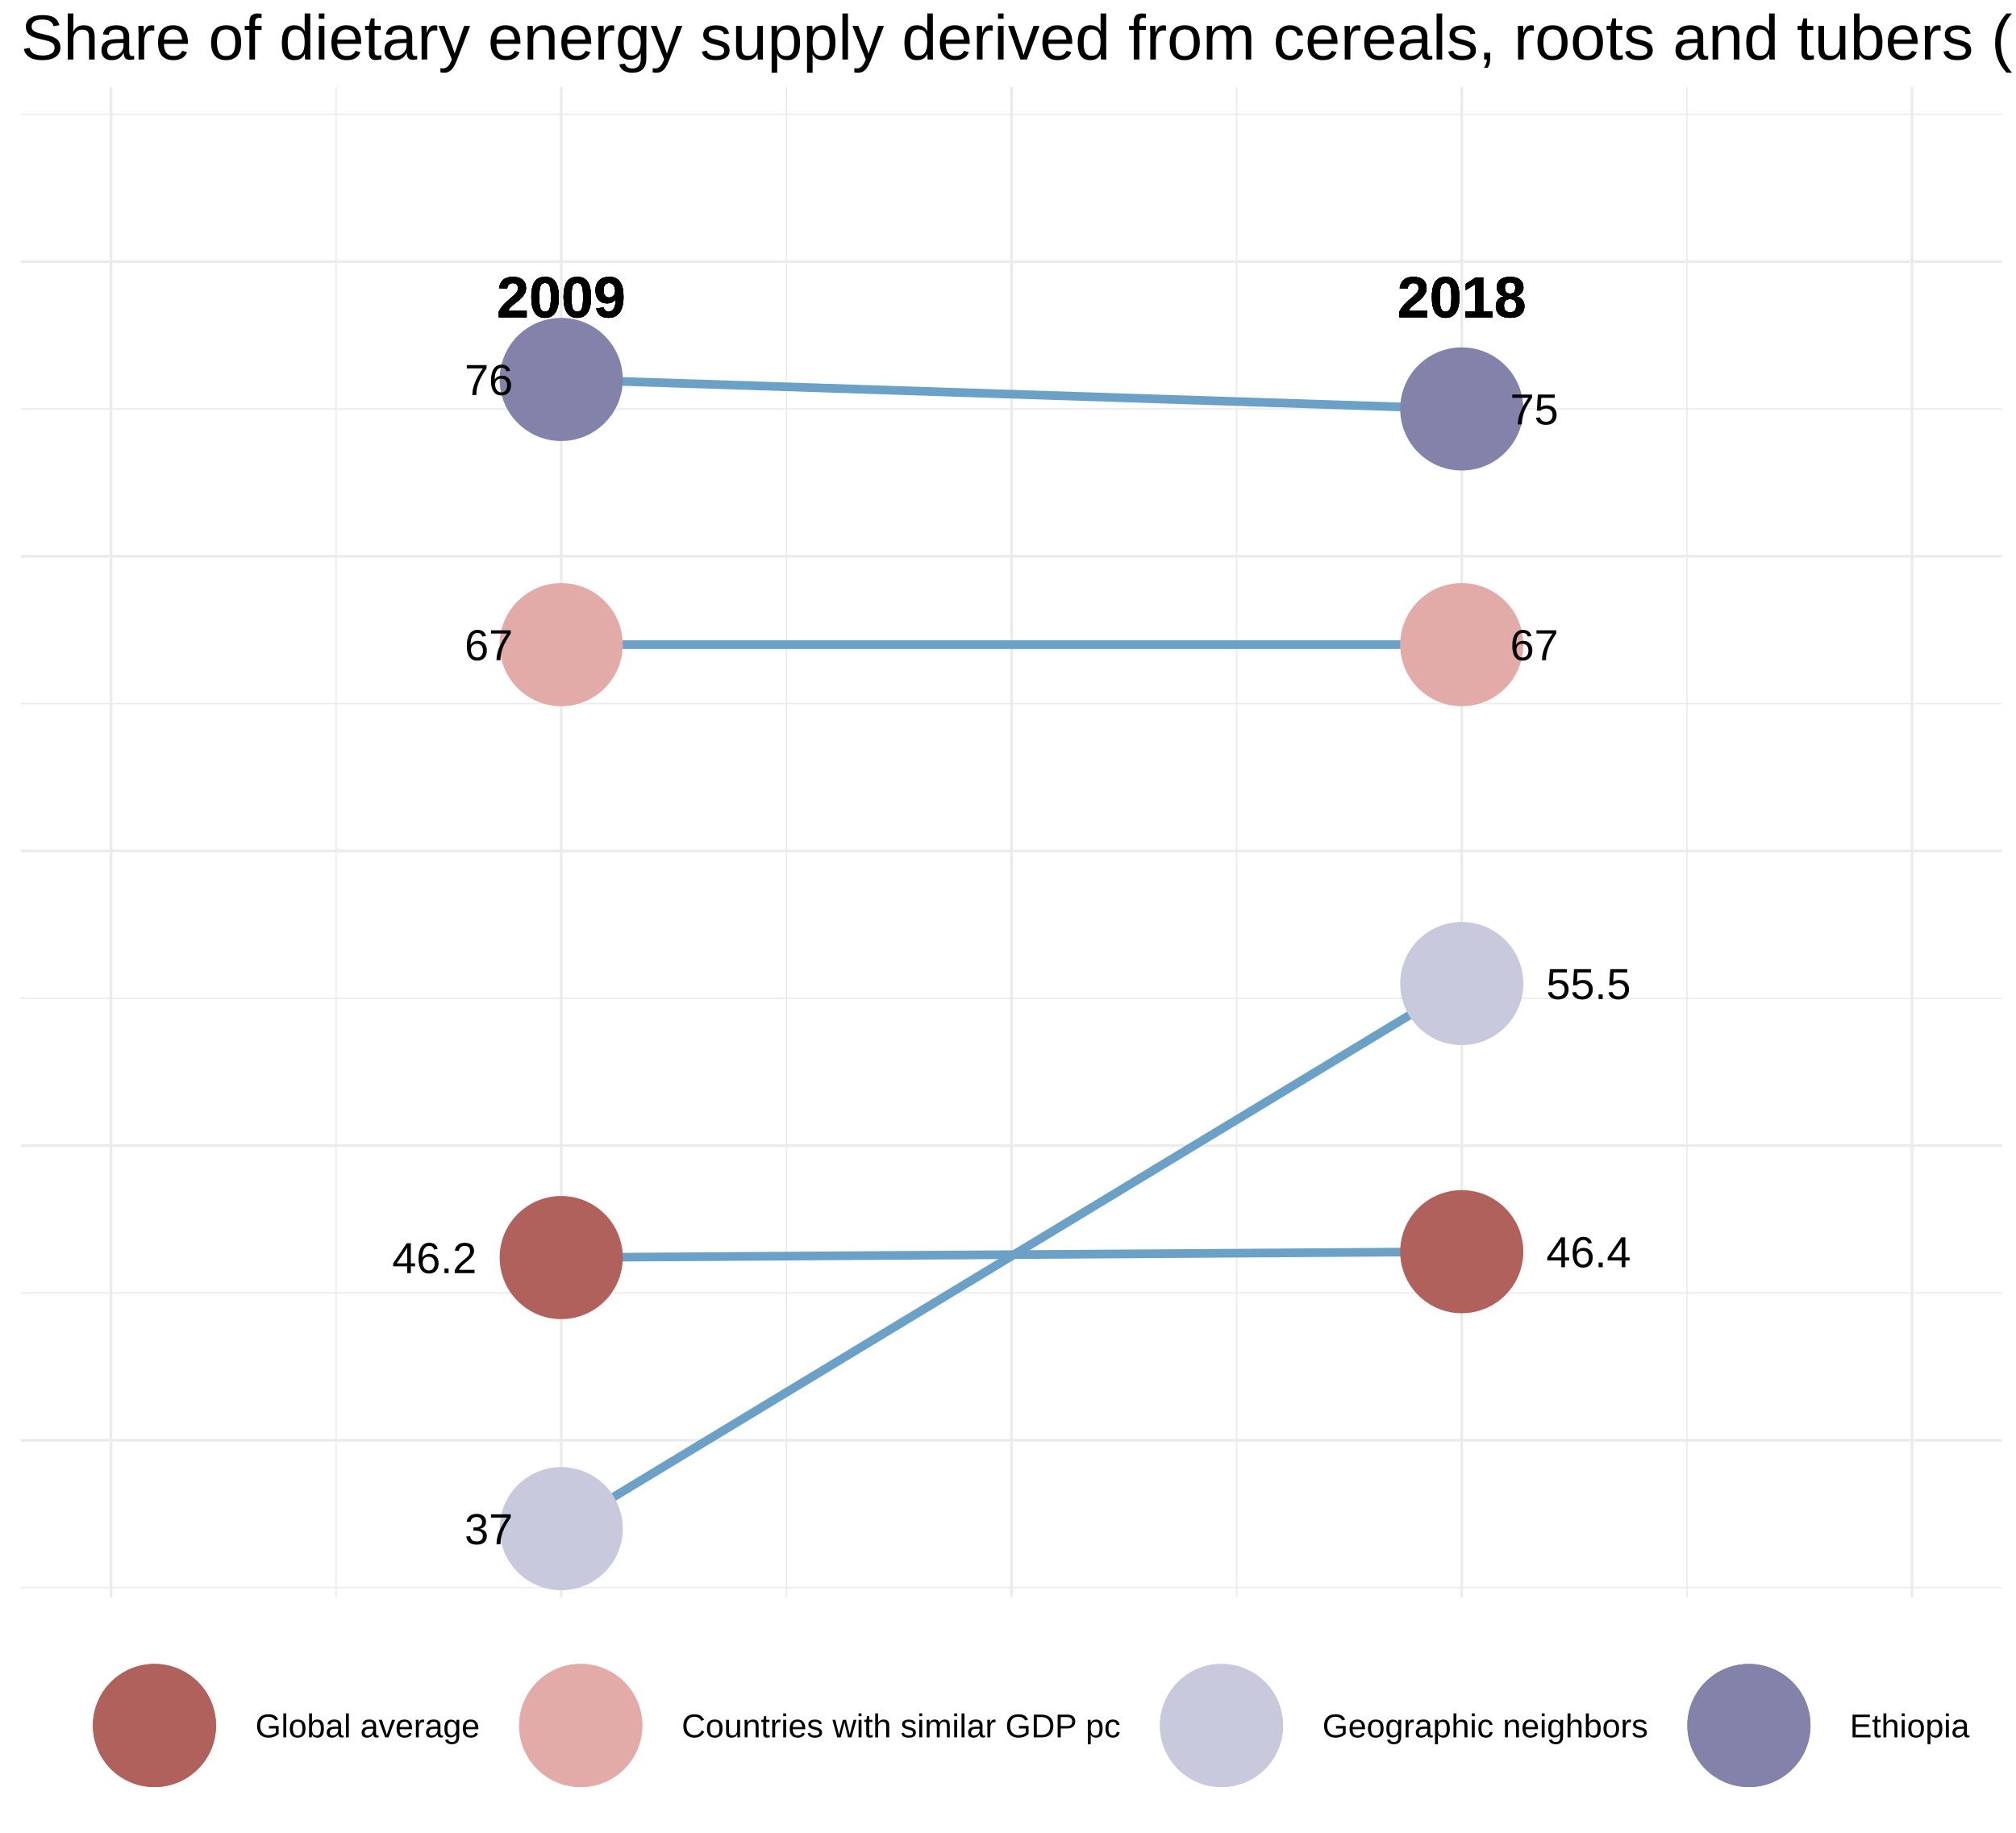
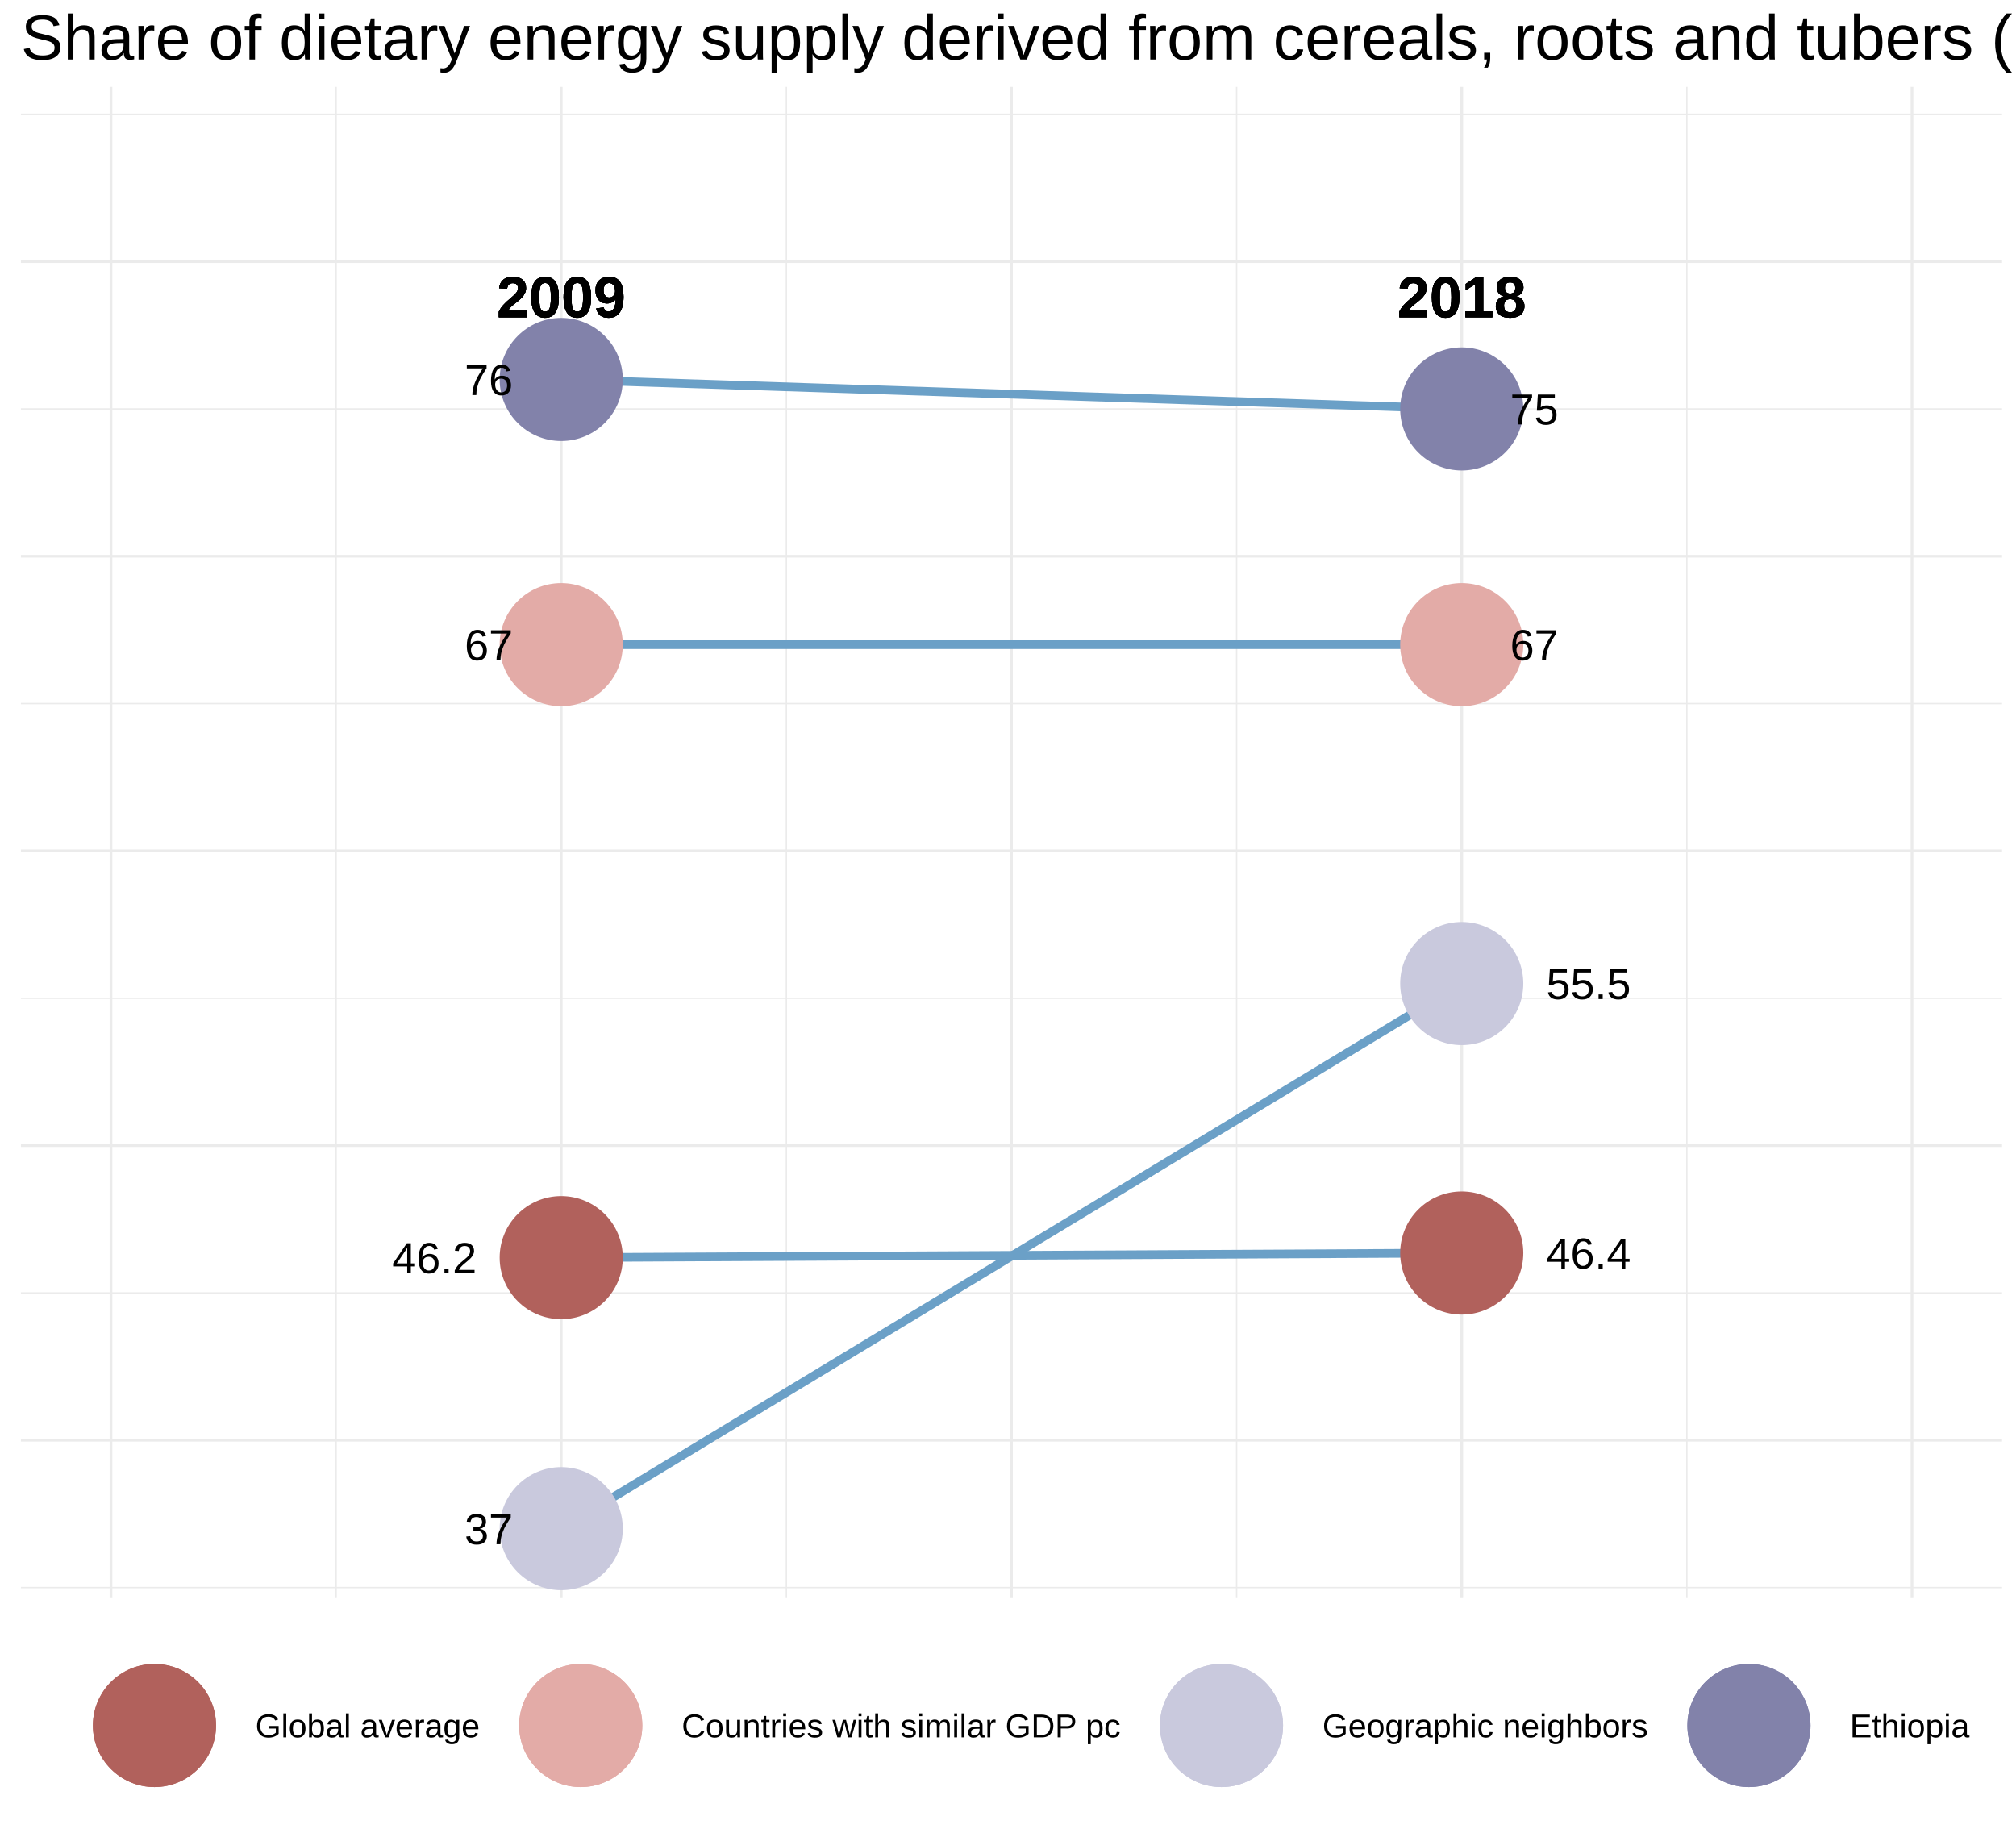
<svg xmlns="http://www.w3.org/2000/svg" class="svglite" width="792.00pt" height="720.00pt" viewBox="0 0 792.00 720.00">
  <defs>
    <style type="text/css">
    .svglite line, .svglite polyline, .svglite polygon, .svglite path, .svglite rect, .svglite circle {
      fill: none;
      stroke: #000000;
      stroke-linecap: round;
      stroke-linejoin: round;
      stroke-miterlimit: 10.00;
    }
    .svglite text {
      white-space: pre;
    }
  </style>
  </defs>
  <rect width="100%" height="100%" style="stroke: none; fill: none;" />
  <defs>
    <clipPath id="cpMC4wMHw3OTIuMDB8MC4wMHw3MjAuMDA=">
      <rect x="0.00" y="0.00" width="792.00" height="720.00" />
    </clipPath>
  </defs>
  <g clip-path="url(#cpMC4wMHw3OTIuMDB8MC4wMHw3MjAuMDA=)">
</g>
  <defs>
    <clipPath id="cpOC4yMnw3ODYuNTJ8MzQuMTJ8NjI3LjUw">
      <rect x="8.22" y="34.12" width="778.30" height="593.38" />
    </clipPath>
  </defs>
  <g clip-path="url(#cpOC4yMnw3ODYuNTJ8MzQuMTJ8NjI3LjUw)">
    <polyline points="8.22,623.68 786.52,623.68 " style="stroke-width: 0.53; stroke: #EBEBEB; stroke-linecap: butt;" />
    <polyline points="8.22,507.92 786.52,507.92 " style="stroke-width: 0.53; stroke: #EBEBEB; stroke-linecap: butt;" />
    <polyline points="8.22,392.16 786.52,392.16 " style="stroke-width: 0.53; stroke: #EBEBEB; stroke-linecap: butt;" />
    <polyline points="8.22,276.40 786.52,276.40 " style="stroke-width: 0.53; stroke: #EBEBEB; stroke-linecap: butt;" />
    <polyline points="8.22,160.65 786.52,160.65 " style="stroke-width: 0.53; stroke: #EBEBEB; stroke-linecap: butt;" />
    <polyline points="8.22,44.89 786.52,44.89 " style="stroke-width: 0.53; stroke: #EBEBEB; stroke-linecap: butt;" />
    <polyline points="132.04,627.50 132.04,34.12 " style="stroke-width: 0.53; stroke: #EBEBEB; stroke-linecap: butt;" />
    <polyline points="308.93,627.50 308.93,34.12 " style="stroke-width: 0.53; stroke: #EBEBEB; stroke-linecap: butt;" />
    <polyline points="485.81,627.50 485.81,34.12 " style="stroke-width: 0.53; stroke: #EBEBEB; stroke-linecap: butt;" />
    <polyline points="662.70,627.50 662.70,34.12 " style="stroke-width: 0.53; stroke: #EBEBEB; stroke-linecap: butt;" />
    <polyline points="8.22,565.80 786.52,565.80 " style="stroke-width: 1.07; stroke: #EBEBEB; stroke-linecap: butt;" />
    <polyline points="8.22,450.04 786.52,450.04 " style="stroke-width: 1.07; stroke: #EBEBEB; stroke-linecap: butt;" />
    <polyline points="8.22,334.28 786.52,334.28 " style="stroke-width: 1.07; stroke: #EBEBEB; stroke-linecap: butt;" />
    <polyline points="8.22,218.53 786.52,218.53 " style="stroke-width: 1.07; stroke: #EBEBEB; stroke-linecap: butt;" />
    <polyline points="8.22,102.77 786.52,102.77 " style="stroke-width: 1.07; stroke: #EBEBEB; stroke-linecap: butt;" />
    <polyline points="43.60,627.50 43.60,34.12 " style="stroke-width: 1.07; stroke: #EBEBEB; stroke-linecap: butt;" />
    <polyline points="220.48,627.50 220.48,34.12 " style="stroke-width: 1.07; stroke: #EBEBEB; stroke-linecap: butt;" />
    <polyline points="397.37,627.50 397.37,34.12 " style="stroke-width: 1.07; stroke: #EBEBEB; stroke-linecap: butt;" />
    <polyline points="574.26,627.50 574.26,34.12 " style="stroke-width: 1.07; stroke: #EBEBEB; stroke-linecap: butt;" />
    <polyline points="751.14,627.50 751.14,34.12 " style="stroke-width: 1.07; stroke: #EBEBEB; stroke-linecap: butt;" />
    <line x1="220.48" y1="149.07" x2="574.26" y2="160.65" style="stroke-width: 3.41; stroke: #6BA0C7; stroke-linecap: butt;" />
    <line x1="220.48" y1="253.25" x2="574.26" y2="253.25" style="stroke-width: 3.41; stroke: #6BA0C7; stroke-linecap: butt;" />
    <line x1="220.48" y1="600.53" x2="574.26" y2="386.38" style="stroke-width: 3.41; stroke: #6BA0C7; stroke-linecap: butt;" />
-     <line x1="220.48" y1="494.03" x2="574.26" y2="491.72" style="stroke-width: 3.41; stroke: #6BA0C7; stroke-linecap: butt;" />
+     <line x1="220.48" y1="494.05" x2="574.26" y2="492.24" style="stroke-width: 3.41; stroke: #6BA0C7; stroke-linecap: butt;" />
    <circle cx="220.48" cy="149.07" r="23.83" style="stroke-width: 0.71; stroke: #8282AA; fill: #8282AA;" />
    <circle cx="220.48" cy="253.25" r="23.83" style="stroke-width: 0.71; stroke: #E3ABA7; fill: #E3ABA7;" />
    <circle cx="220.48" cy="600.53" r="23.83" style="stroke-width: 0.71; stroke: #C9C9DD; fill: #C9C9DD;" />
-     <circle cx="220.48" cy="494.03" r="23.83" style="stroke-width: 0.71; stroke: #B1615C; fill: #B1615C;" />
+     <circle cx="220.48" cy="494.05" r="23.83" style="stroke-width: 0.71; stroke: #B1615C; fill: #B1615C;" />
    <circle cx="574.26" cy="160.65" r="23.83" style="stroke-width: 0.71; stroke: #8282AA; fill: #8282AA;" />
    <circle cx="574.26" cy="253.25" r="23.83" style="stroke-width: 0.71; stroke: #E3ABA7; fill: #E3ABA7;" />
    <circle cx="574.26" cy="386.38" r="23.83" style="stroke-width: 0.71; stroke: #C9C9DD; fill: #C9C9DD;" />
-     <circle cx="574.26" cy="491.72" r="23.83" style="stroke-width: 0.71; stroke: #B1615C; fill: #B1615C;" />
+     <circle cx="574.26" cy="492.24" r="23.83" style="stroke-width: 0.71; stroke: #B1615C; fill: #B1615C;" />
    <text x="201.50" y="155.18" text-anchor="end" style="font-size: 17.07px; font-family: &quot;Arial&quot;;" textLength="18.98px" lengthAdjust="spacingAndGlyphs">76</text>
    <text x="201.50" y="259.36" text-anchor="end" style="font-size: 17.07px; font-family: &quot;Arial&quot;;" textLength="18.98px" lengthAdjust="spacingAndGlyphs">67</text>
    <text x="201.50" y="606.64" text-anchor="end" style="font-size: 17.07px; font-family: &quot;Arial&quot;;" textLength="18.98px" lengthAdjust="spacingAndGlyphs">37</text>
-     <text x="187.28" y="500.14" text-anchor="end" style="font-size: 17.07px; font-family: &quot;Arial&quot;;" textLength="33.21px" lengthAdjust="spacingAndGlyphs">46.2</text>
+     <text x="187.28" y="500.16" text-anchor="end" style="font-size: 17.07px; font-family: &quot;Arial&quot;;" textLength="33.21px" lengthAdjust="spacingAndGlyphs">46.2</text>
    <text x="593.24" y="166.75" style="font-size: 17.07px; font-family: &quot;Arial&quot;;" textLength="18.98px" lengthAdjust="spacingAndGlyphs">75</text>
    <text x="593.24" y="259.36" style="font-size: 17.07px; font-family: &quot;Arial&quot;;" textLength="18.98px" lengthAdjust="spacingAndGlyphs">67</text>
    <text x="607.46" y="392.48" style="font-size: 17.07px; font-family: &quot;Arial&quot;;" textLength="33.21px" lengthAdjust="spacingAndGlyphs">55.5</text>
-     <text x="607.46" y="497.82" style="font-size: 17.07px; font-family: &quot;Arial&quot;;" textLength="33.21px" lengthAdjust="spacingAndGlyphs">46.4</text>
+     <text x="607.46" y="498.35" style="font-size: 17.07px; font-family: &quot;Arial&quot;;" textLength="33.21px" lengthAdjust="spacingAndGlyphs">46.4</text>
    <text x="220.48" y="124.64" text-anchor="middle" style="font-size: 22.76px; font-weight: bold; font-family: &quot;Arial&quot;;" textLength="50.60px" lengthAdjust="spacingAndGlyphs">2009</text>
    <text x="220.48" y="124.64" text-anchor="middle" style="font-size: 22.76px; font-weight: bold; font-family: &quot;Arial&quot;;" textLength="50.60px" lengthAdjust="spacingAndGlyphs">2009</text>
    <text x="220.48" y="124.64" text-anchor="middle" style="font-size: 22.76px; font-weight: bold; font-family: &quot;Arial&quot;;" textLength="50.60px" lengthAdjust="spacingAndGlyphs">2009</text>
    <text x="220.48" y="124.64" text-anchor="middle" style="font-size: 22.76px; font-weight: bold; font-family: &quot;Arial&quot;;" textLength="50.60px" lengthAdjust="spacingAndGlyphs">2009</text>
    <text x="574.26" y="124.64" text-anchor="middle" style="font-size: 22.76px; font-weight: bold; font-family: &quot;Arial&quot;;" textLength="50.60px" lengthAdjust="spacingAndGlyphs">2018</text>
    <text x="574.26" y="124.64" text-anchor="middle" style="font-size: 22.76px; font-weight: bold; font-family: &quot;Arial&quot;;" textLength="50.60px" lengthAdjust="spacingAndGlyphs">2018</text>
    <text x="574.26" y="124.64" text-anchor="middle" style="font-size: 22.76px; font-weight: bold; font-family: &quot;Arial&quot;;" textLength="50.60px" lengthAdjust="spacingAndGlyphs">2018</text>
    <text x="574.26" y="124.64" text-anchor="middle" style="font-size: 22.76px; font-weight: bold; font-family: &quot;Arial&quot;;" textLength="50.60px" lengthAdjust="spacingAndGlyphs">2018</text>
  </g>
  <g clip-path="url(#cpMC4wMHw3OTIuMDB8MC4wMHw3MjAuMDA=)">
    <circle cx="60.68" cy="677.86" r="23.83" style="stroke-width: 0.71; stroke: #B1615C; fill: #B1615C;" />
    <circle cx="60.68" cy="677.86" r="23.83" style="stroke-width: 0.71; stroke: #B1615C; fill: #B1615C;" />
    <circle cx="228.14" cy="677.86" r="23.83" style="stroke-width: 0.71; stroke: #E3ABA7; fill: #E3ABA7;" />
    <circle cx="228.14" cy="677.86" r="23.83" style="stroke-width: 0.71; stroke: #E3ABA7; fill: #E3ABA7;" />
    <circle cx="479.87" cy="677.86" r="23.83" style="stroke-width: 0.71; stroke: #C9C9DD; fill: #C9C9DD;" />
    <circle cx="479.87" cy="677.86" r="23.83" style="stroke-width: 0.71; stroke: #C9C9DD; fill: #C9C9DD;" />
    <circle cx="687.08" cy="677.86" r="23.83" style="stroke-width: 0.71; stroke: #8282AA; fill: #8282AA;" />
    <circle cx="687.08" cy="677.86" r="23.83" style="stroke-width: 0.71; stroke: #8282AA; fill: #8282AA;" />
    <text x="100.33" y="682.51" style="font-size: 13.00px; font-family: &quot;Arial&quot;;" textLength="88.16px" lengthAdjust="spacingAndGlyphs">Global average</text>
    <text x="267.79" y="682.51" style="font-size: 13.00px; font-family: &quot;Arial&quot;;" textLength="172.43px" lengthAdjust="spacingAndGlyphs">Countries with similar GDP pc</text>
    <text x="519.52" y="682.51" style="font-size: 13.00px; font-family: &quot;Arial&quot;;" textLength="127.91px" lengthAdjust="spacingAndGlyphs">Geographic neighbors</text>
    <text x="726.73" y="682.51" style="font-size: 13.00px; font-family: &quot;Arial&quot;;" textLength="46.98px" lengthAdjust="spacingAndGlyphs">Ethiopia</text>
    <text x="8.22" y="23.38" style="font-size: 25.00px; font-family: &quot;Arial&quot;;" textLength="1121.34px" lengthAdjust="spacingAndGlyphs">Share of dietary energy supply derived from cereals, roots and tubers (kcal/cap/day) (3-year average)</text>
  </g>
</svg>
